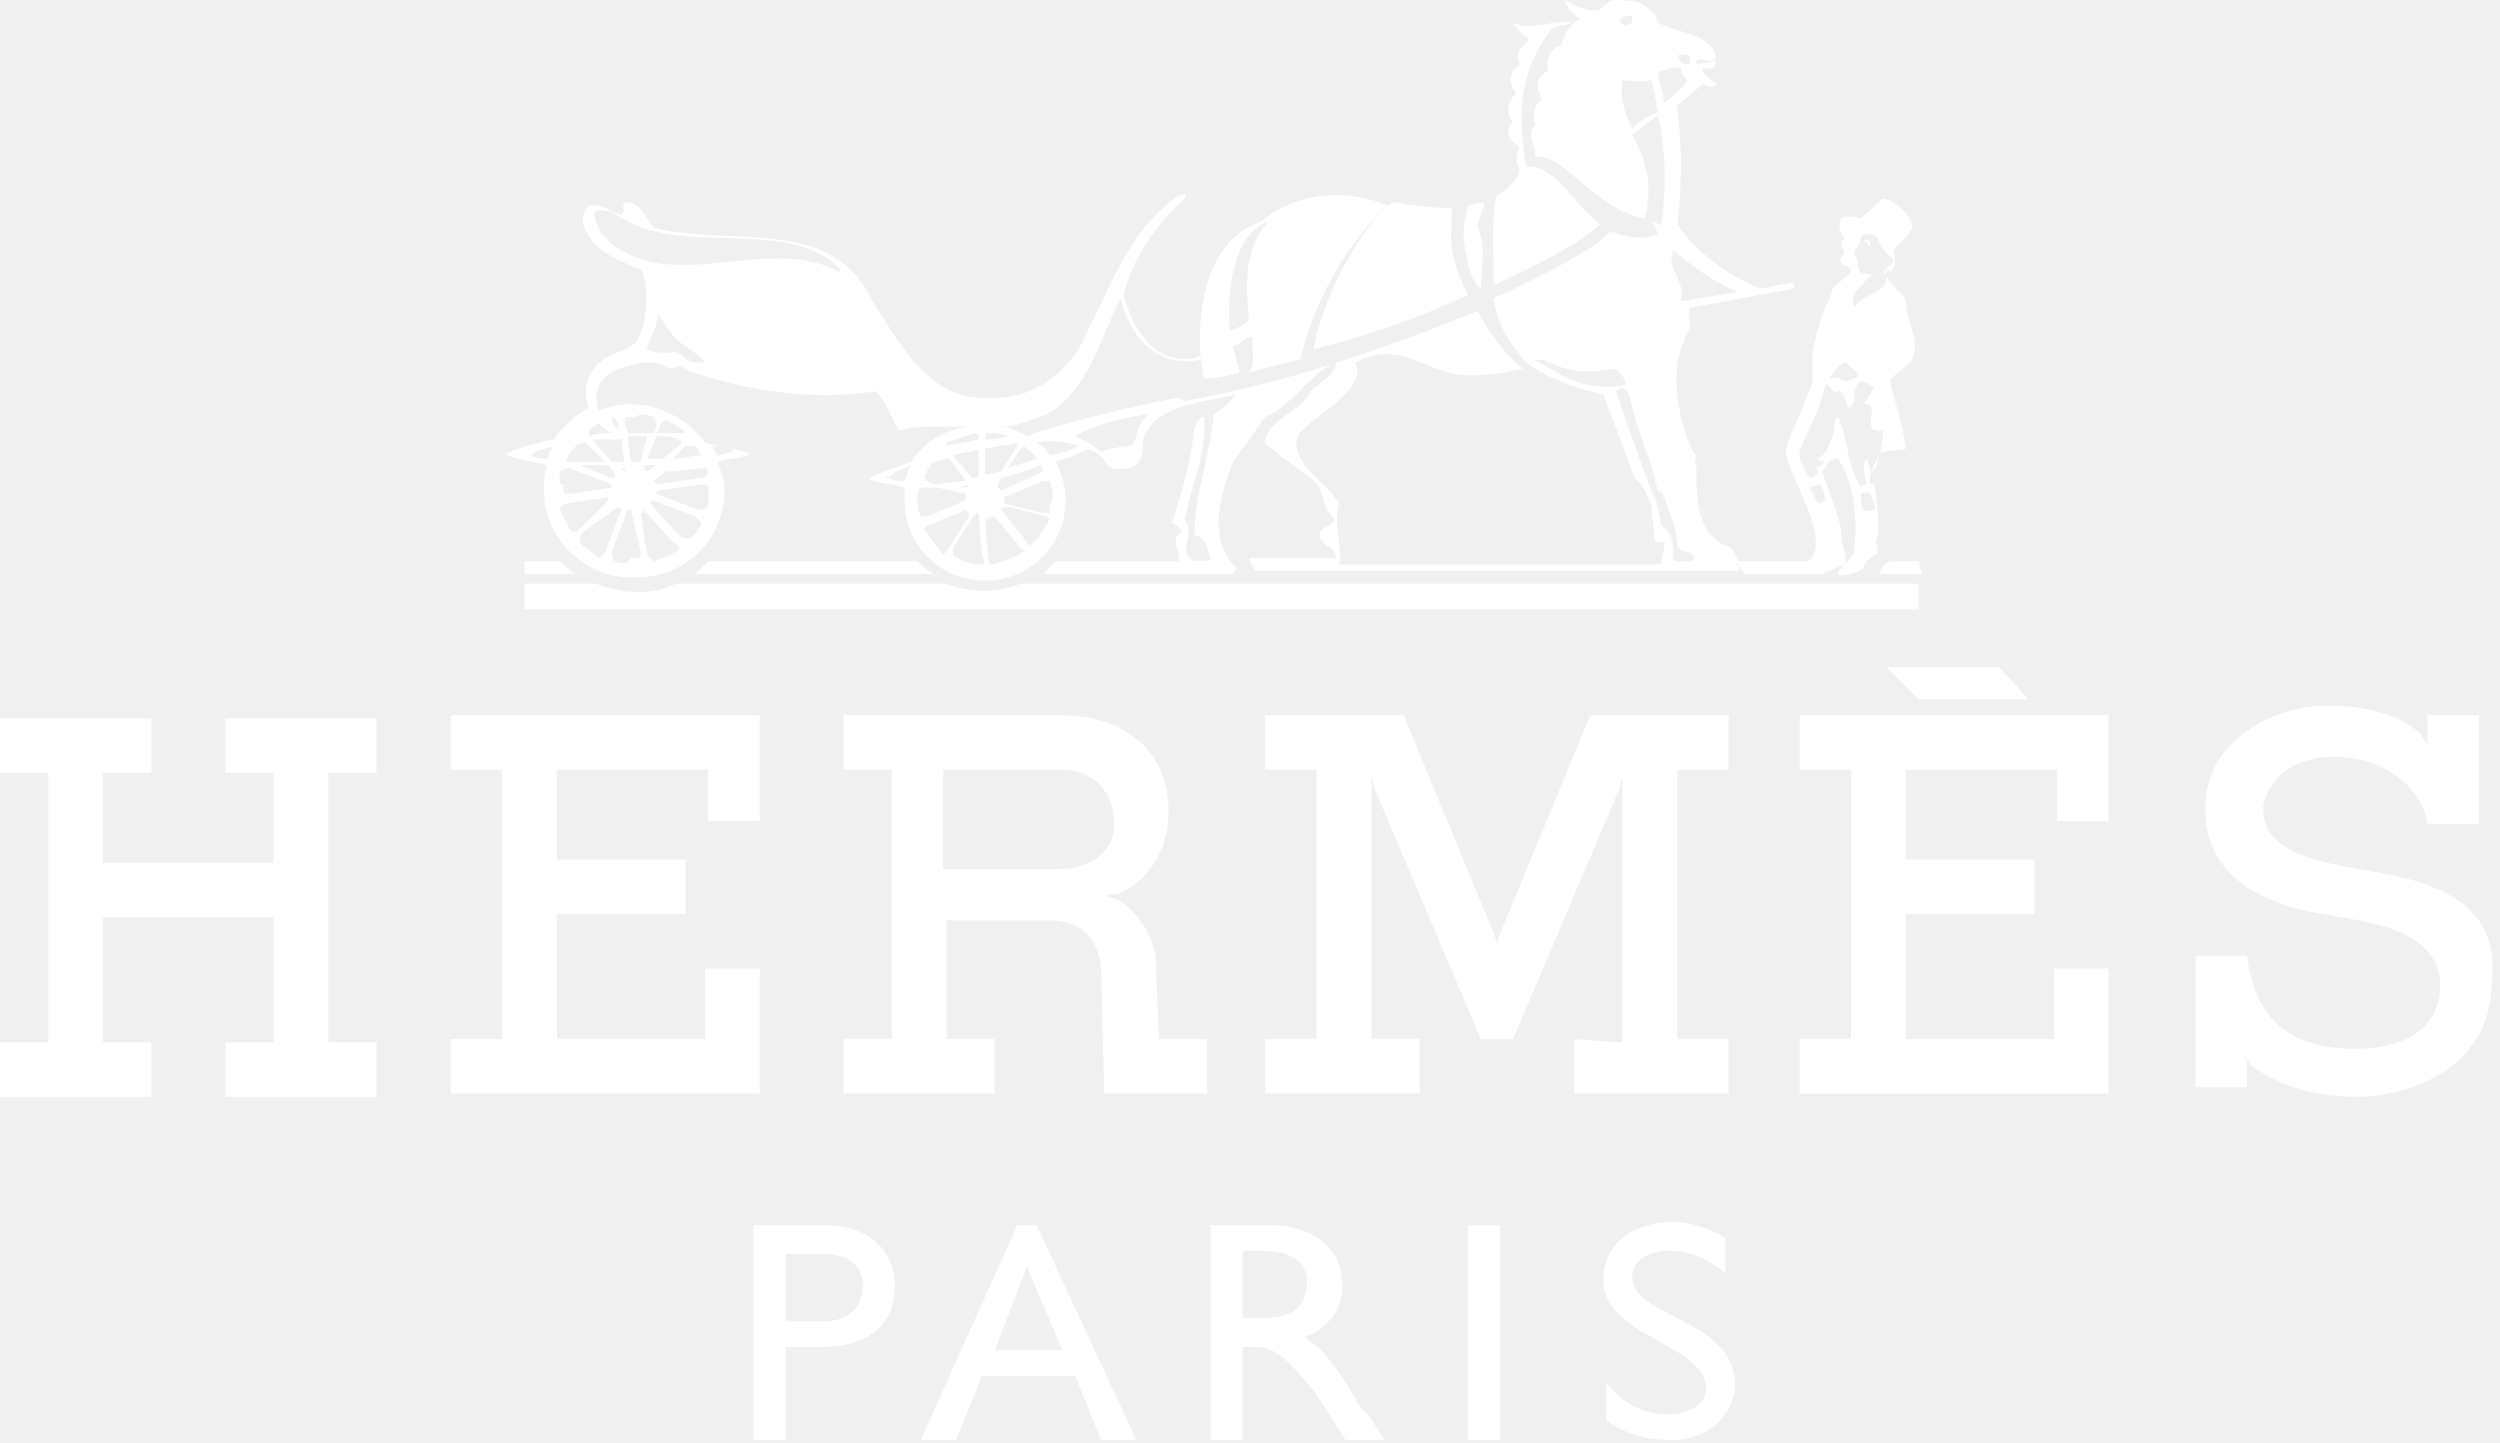
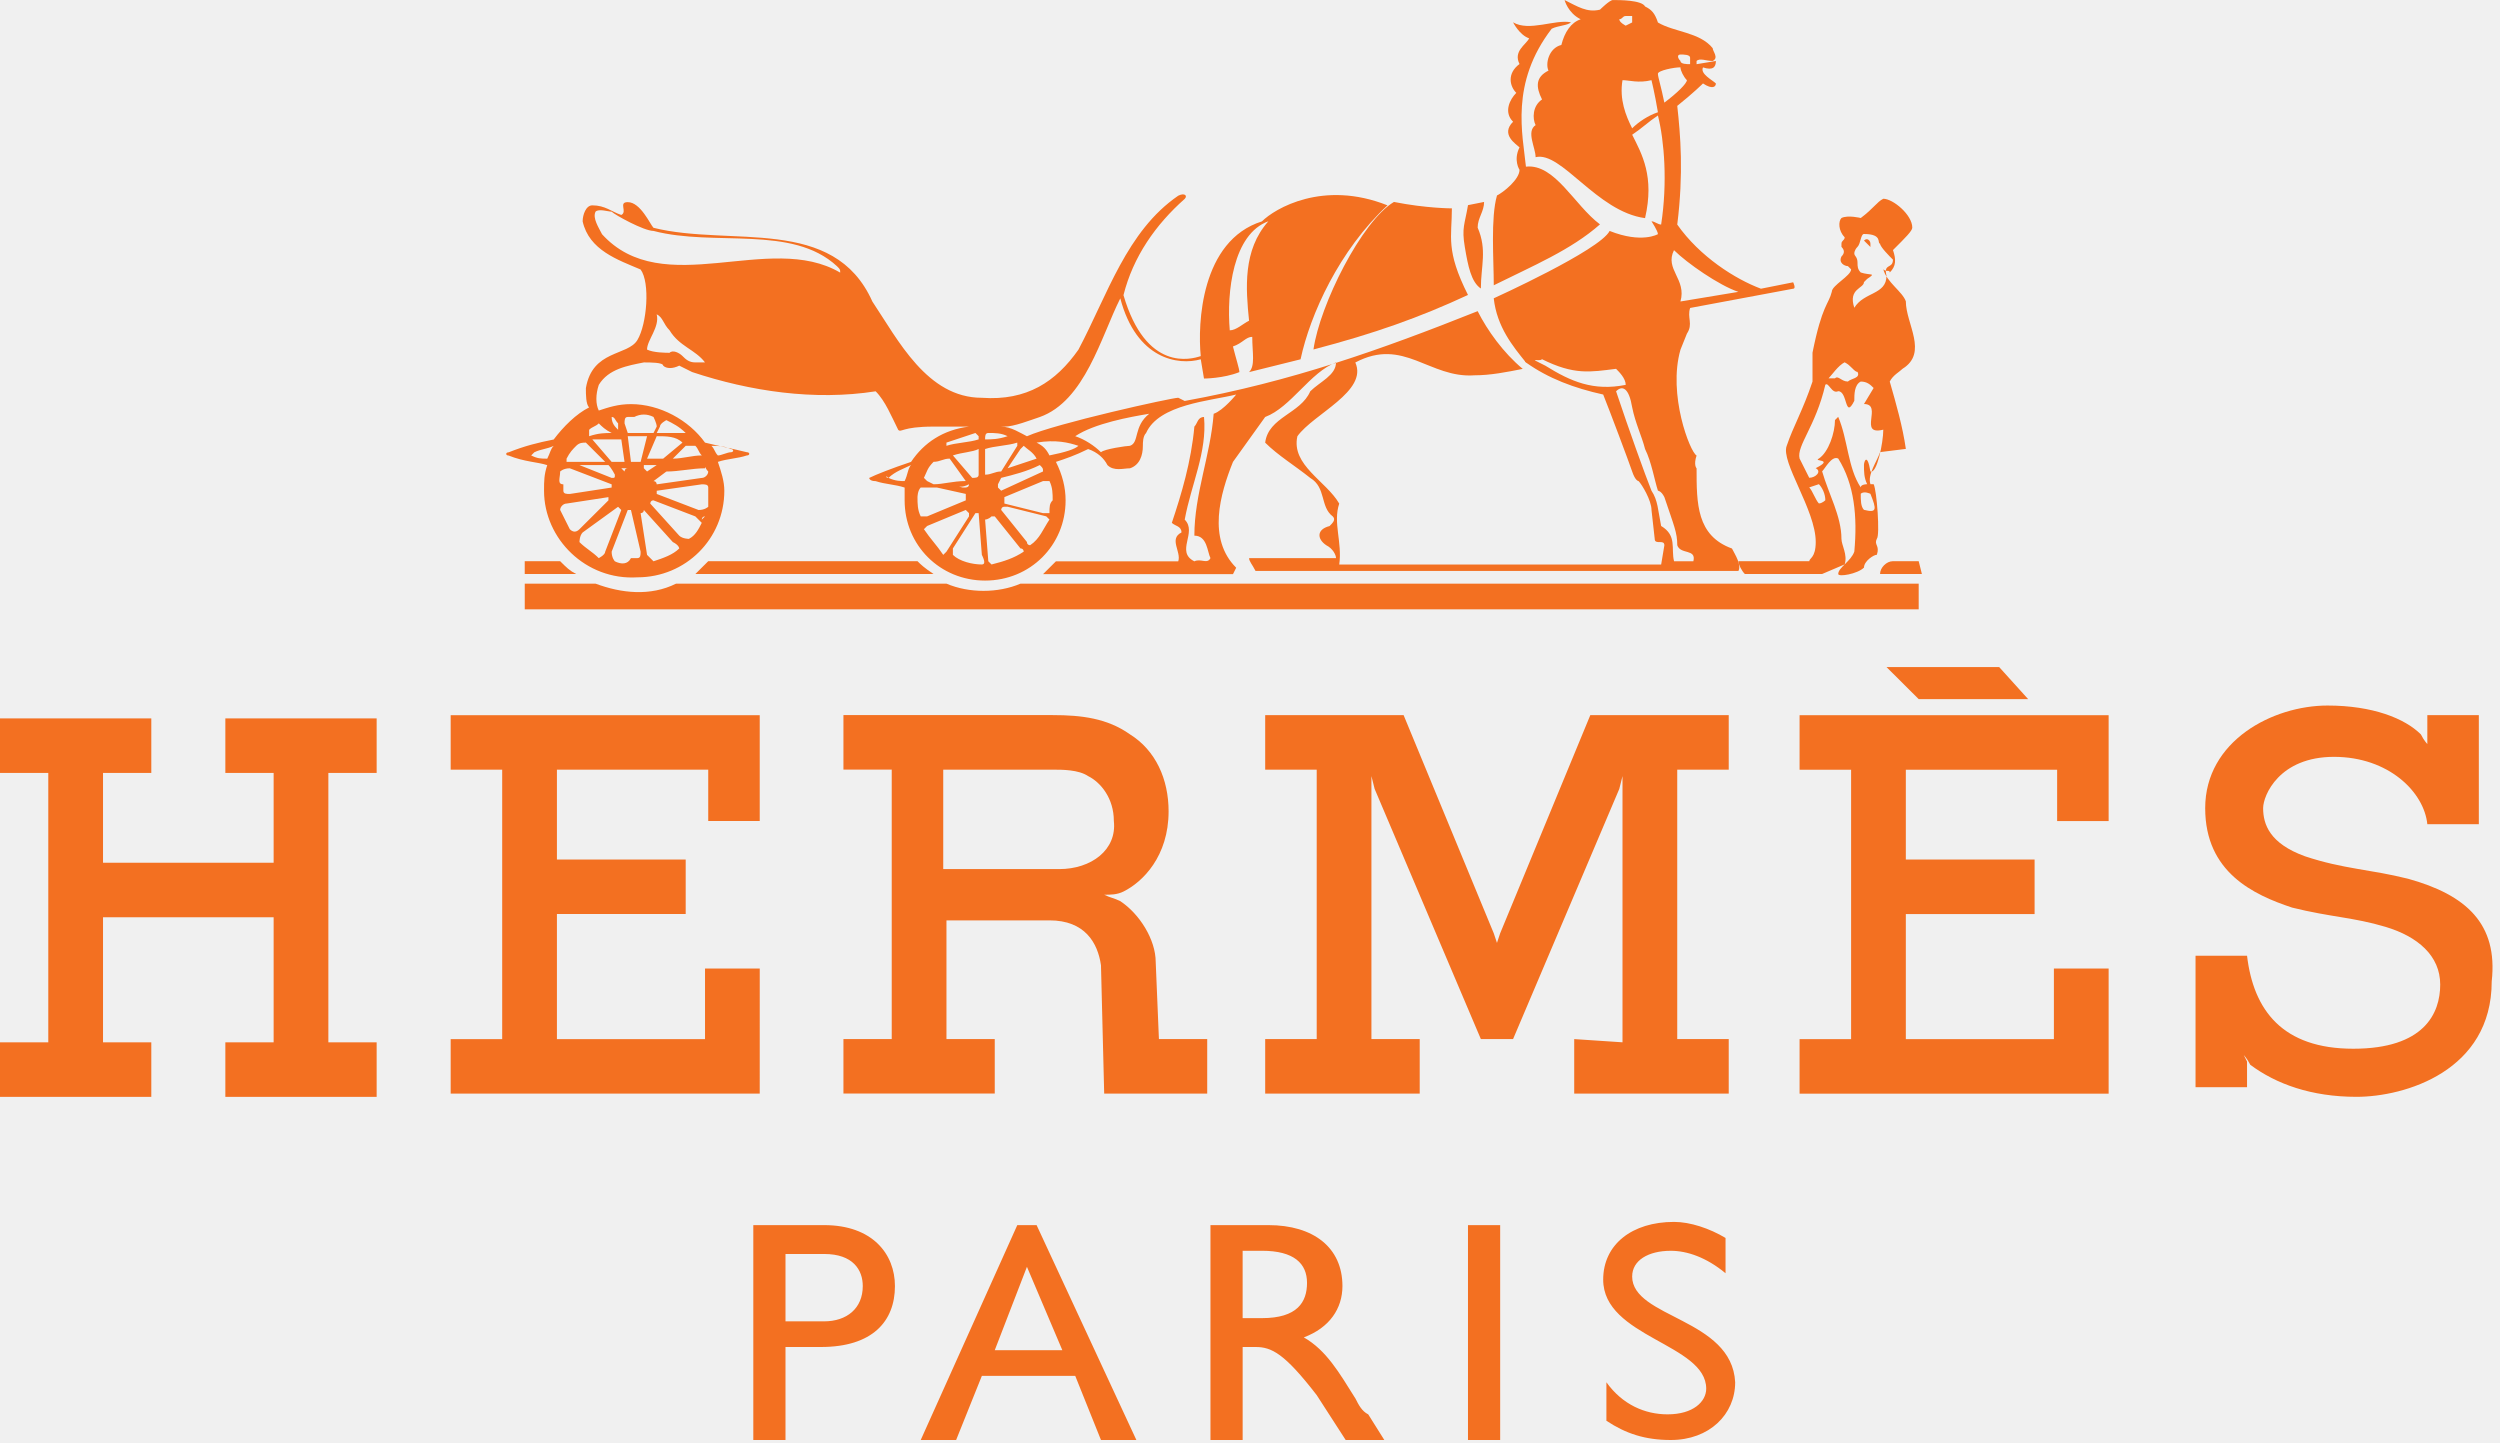
<svg xmlns="http://www.w3.org/2000/svg" fill="none" viewBox="0 0 130 75">
-   <g clip-path="url(#a)" fill="#fff">
+   <g clip-path="url(#a)" fill="#F37021">
    <path d="m11.718 40.192h2.511v4.67h-8.872v-4.67h2.511v-2.836h-7.868v2.836h2.511v14.01h-2.511v2.835h7.868v-2.835h-2.511v-6.505h8.872v6.505h-2.511v2.835h7.868v-2.835h-2.511v-14.01h2.511v-2.836h-7.868m95.085 16.679h-7.7v-6.505h6.696v-2.835h-6.696v-4.67h7.868v2.669h2.678v-5.504h-16.071v2.835h2.679v14.01h-2.679v2.835h16.071v-6.505h-2.846m-67.296 0h-2.846v3.669h-7.701v-6.505h6.696v-2.835h-6.696v-4.67h7.868v2.669h2.678v-5.504h-16.071v2.835h2.679v14.01h-2.679v2.835h16.071m60.265-20.515h5.692l-1.507-1.668h-5.859m27.119 11.008c-2.008-0.5-3.348-0.5-5.356-1.167-1.842-0.667-2.177-1.668-2.177-2.502 0-0.667 0.837-2.669 3.683-2.669s4.688 1.835 4.855 3.503h2.678v-5.671h-2.678v1.501s-0.168-0.167-0.335-0.5c-0.837-0.834-2.511-1.501-4.855-1.501-2.845 0-6.361 1.835-6.361 5.337 0 3.336 2.511 4.503 4.52 5.17 2.009 0.5 3.181 0.5 4.855 1.001s2.846 1.501 2.846 3.002-0.838 3.336-4.52 3.336c-3.683 0-5.19-2.002-5.525-4.837h-2.678v6.838h2.678v-1.334l-0.167-0.334s0.167 0.167 0.335 0.5c1.339 1.001 3.18 1.668 5.524 1.668 2.511 0 7.031-1.334 7.031-6.004 0.335-3.002-1.339-4.503-4.353-5.337zm-43.357 8.339v2.835h8.035v-2.835h-2.678v-14.01h2.678v-2.835h-7.198l-4.687 11.342-0.167 0.5-0.167-0.5-4.687-11.342h-7.198v2.835h2.679v14.01h-2.679v2.835h8.035v-2.835h-2.511v-13.677l0.167 0.667 5.524 13.01h1.674l5.524-13.01 0.167-0.667v13.844m-57.084-25.018v0.667h2.678c-0.335-0.167-0.502-0.334-0.837-0.667h-1.841zm72.486 0h-1.339c-0.335 0-0.67 0.334-0.67 0.667h2.176l-0.167-0.667zm-72.486 2.502h72.486v-1.334h-46.705c-1.172 0.5-2.679 0.5-3.85 0h-14.062c-1.339 0.667-2.846 0.5-4.185 0h-3.683v1.334zm20.423-2.502h-10.881s-0.502 0.5-0.67 0.667h12.388c-0.502-0.334-0.67-0.5-0.837-0.667z" />
    <path d="m28.457 24.184c-0.167 0.5-0.167 0.834-0.167 1.334 0 2.502 2.176 4.67 4.855 4.503 2.511 0 4.52-2.002 4.52-4.503 0-0.5-0.167-1.001-0.335-1.501 0.502-0.167 1.004-0.167 1.507-0.334 0.167 0 0.167-0.167 0-0.167-0.67-0.167-1.507-0.334-2.176-0.5-0.837-1.168-2.344-2.002-3.85-2.002-0.67 0-1.172 0.167-1.674 0.334-0.167-0.334-0.167-0.834 0-1.334 0.502-0.834 1.507-1.001 2.344-1.168 0.335 0 1.004 0 1.004 0.167 0.167 0.167 0.502 0.167 0.837 0l0.67 0.334c3.013 1.001 6.361 1.501 9.542 1.001 0.502 0.5 0.837 1.334 1.172 2.002 0.167 0.167 0.167-0.167 1.841-0.167h1.841c-1.339 0.167-2.344 0.834-3.013 1.835-1.004 0.334-1.841 0.667-2.176 0.834 0 0 0 0.167 0.335 0.167 0.502 0.167 1.004 0.167 1.507 0.334v0.667c0 2.335 1.841 4.17 4.185 4.17 2.344 0 4.185-1.835 4.185-4.17 0-0.667-0.167-1.334-0.502-2.002 0.502-0.167 1.004-0.334 1.674-0.667 0.502 0.167 0.837 0.5 1.004 0.834 0.335 0.334 0.837 0.167 1.172 0.167 0.502-0.167 0.67-0.667 0.67-1.168 0-0.167 0-0.5 0.167-0.667 0.67-1.501 3.348-1.668 4.687-2.002 0 0-0.67 0.834-1.172 1.001-0.167 2.168-1.004 4.17-1.004 6.338 0.67 0 0.67 0.834 0.837 1.168-0.167 0.334-0.502 0-0.837 0.167-1.004-0.5 0.167-1.501-0.502-2.168 0.335-1.835 1.172-3.503 1.004-5.337-0.335 0-0.335 0.334-0.502 0.5-0.167 1.835-0.67 3.503-1.172 5.004 0.167 0.167 0.502 0.167 0.502 0.5-0.67 0.334-1e-4 1.001-0.168 1.501h-6.361l-0.67 0.667h9.877l0.167-0.334c-1.507-1.501-0.837-3.836-0.167-5.504l1.674-2.335c1.339-0.5 2.344-2.335 3.683-2.835 0 0.667-0.837 1.001-1.339 1.501-0.502 1.168-2.176 1.334-2.344 2.669 0.67 0.667 1.507 1.167 2.344 1.835 0.837 0.5 0.502 1.501 1.172 2.002 0.167 0.167 0 0.334-0.167 0.5-0.67 0.167-0.67 0.667-0.167 1.001 0.335 0.167 0.502 0.5 0.502 0.667h-4.52c0 0.167 0.167 0.334 0.335 0.667h25.11c0.167-0.334-0.167-0.834-0.335-1.167-1.841-0.667-1.841-2.335-1.841-4.17 0 0-0.167-0.167 0-0.667-0.335-0.167-1.507-3.169-0.837-5.504l0.335-0.834c0.335-0.5 0-0.834 0.167-1.334l5.357-1.001c0.167 0 0-0.334 0-0.334l-1.674 0.334c-1.339-0.5-3.181-1.668-4.353-3.336 0.335-2.669 0.167-4.67 0-6.171 0.837-0.667 1.339-1.167 1.339-1.167 0.502 0.334 0.67 0.167 0.67 0-0.167-0.167-0.837-0.5-0.67-0.834 0.502 0.167 0.67 0 0.67-0.334l-1.004 0.167v-0.167c0.167-0.167 0.502 0 0.837 0 0.335-0.167 0-0.5 0-0.667-0.67-0.834-2.009-0.834-2.846-1.334-0.167-0.5-0.335-0.667-0.67-0.834-0.167-0.334-1.339-0.334-1.674-0.334-0.167 0-0.67 0.5-0.67 0.5-0.67 0.167-1.172-0.167-1.841-0.5 0 0 0.167 0.667 0.837 1.001-0.502 0.167-0.837 0.667-1.004 1.334-0.67 0.167-0.837 1.001-0.67 1.334-0.67 0.334-0.67 0.834-0.335 1.501-0.502 0.334-0.502 1.001-0.335 1.334-0.502 0.334 0 1.167 0 1.668 1.339-0.334 3.181 2.835 5.692 3.169 0.502-2.168-0.167-3.336-0.67-4.337 0.502-0.334 0.837-0.667 1.339-1.001 0.335 1.334 0.502 3.503 0.167 5.671-0.167 0-0.335-0.167-0.502-0.167 0 0 0.335 0.5 0.335 0.667 0 0-0.837 0.5-2.511-0.167-0.502 1.001-6.027 3.503-6.027 3.503 0.168 1.501 1.004 2.502 1.674 3.336 1.172 0.834 2.511 1.334 4.018 1.668 0.335 0.834 1.339 3.503 1.507 4.003 0.167 0.5 0.335 0.5 0.335 0.5 0.167 0.167 0.67 1.001 0.67 1.501l0.167 1.501c0 0.334 0.502 0 0.502 0.334l-0.167 1.001h-16.74c0.167-1.167-0.335-2.168 0-3.169-0.67-1.167-2.511-2.001-2.176-3.502 0.837-1.167 3.683-2.335 3.013-3.836 2.511-1.334 3.85 0.834 6.194 0.667 0.837 0 1.674-0.167 2.511-0.334-1.004-0.834-1.841-2.002-2.344-3.002-5.022 2.002-9.709 3.669-15.234 4.67l-0.335-0.167c-0.335 0-6.361 1.334-7.868 2.002-0.335-0.167-0.837-0.5-1.339-0.5h0.167c0.502 0 1.339-0.334 1.841-0.5 2.344-0.834 3.181-4.17 4.185-6.171 0.837 3.169 3.013 3.502 4.185 3.169l0.167 1.001s1.004 0 1.841-0.334c0-0.167-0.167-0.667-0.335-1.334 0.502-0.167 0.67-0.5 1.004-0.5 0 0.834 0.167 1.501-0.167 1.835l2.679-0.667c0.502-2.335 2.009-5.671 4.52-8.006-3.348-1.334-5.859 0.167-6.529 0.834-3.181 1.001-3.348 5.337-3.181 7.005-0.502 0.167-2.846 0.834-4.018-3.169 0.502-2.002 1.674-3.669 3.181-5.004 0.167-0.167 0-0.334-0.335-0.167-2.678 1.835-3.683 5.17-5.189 8.006-1.172 1.668-2.679 2.669-5.022 2.502-2.846 0-4.353-3.002-5.692-5.004-2.009-4.503-7.366-2.835-11.383-3.836-0.168-0.167-0.67-1.334-1.339-1.334-0.502 0 0 0.5-0.335 0.667-0.502-0.167-0.837-0.5-1.507-0.5-0.335 0-0.502 0.5-0.502 0.834 0.335 1.501 1.841 2.002 3.013 2.502 0.502 0.667 0.335 2.835-0.167 3.669-0.502 0.834-2.344 0.5-2.678 2.502 0 0.334 0 0.834 0.167 1.001-0.67 0.334-1.339 1.001-1.841 1.668-0.837 0.167-1.507 0.334-2.344 0.667-0.167 0-0.167 0.167 0 0.167 0.837 0.334 1.507 0.334 2.009 0.5zm58.591-11.175c0.67 0.667 2.344 1.835 3.348 2.168l-3.013 0.5c0.335-1.167-0.837-1.668-0.335-2.669zm0.335-10.174c0.167 0 0.502 0 0.502 0.167v0.334c-0.167 0-0.502 0-0.502-0.167-0.167-0.167-0.167-0.334 0-0.334zm0 0.667c0 0.167 0.167 0.5 0.335 0.667 0 0.167-0.502 0.667-1.172 1.167-0.167-0.834-0.335-1.334-0.335-1.501s0.837-0.334 1.172-0.334zm-2.846-2.669h0.335v0.334l-0.335 0.167s-0.335-0.167-0.335-0.334c0.167 0 0.167-0.167 0.335-0.167zm0.335 5.838c-0.335-0.667-0.67-1.501-0.502-2.502 0.335 0 0.837 0.167 1.507 0 0 0 0.167 0.667 0.335 1.668-0.502 0.167-1.004 0.5-1.339 0.834zm-4.52 12.342c-1.004-0.5-0.335-0.167-0.167-0.334 1.674 0.834 2.511 0.667 3.85 0.5 0.167 0.167 0.502 0.5 0.502 0.834-1.674 0.334-2.846-0.167-4.185-1.001zm6.027 8.339c-0.167-0.834-0.167-1.334-0.502-1.835-0.335-0.834-1.172-3.169-1.841-5.17 0.335-0.334 0.67-0.167 0.837 0.834 0.167 0.834 0.502 1.501 0.67 2.168 0.335 0.667 0.502 1.668 0.67 2.168 0 0 0.167 0 0.335 0.334 0.502 1.501 0.67 1.835 0.67 2.502 0.167 0.5 1.004 0.167 0.837 0.834h-1.674 0.67c-0.167-0.667 0.167-1.334-0.67-1.835zm-33.146 1.334c-0.502 0.334-1.004 0.5-1.674 0.667l-0.167-0.167-0.167-2.168s0.167 0 0.335-0.167h0.167l1.339 1.668c0.167 0 0.167 0.167 0.167 0.167zm-2.176 0.667c-0.502 0-1.172-0.167-1.507-0.5v-0.334l1.172-1.835h0.167l0.167 2.168c0.167 0.334 0.167 0.5 0 0.5zm-2.846-4.337-0.167-0.167c0.167-0.334 0.167-0.5 0.502-0.834 0.335 0 0.502-0.167 0.837-0.167l0.837 1.167c-0.67 0-1.172 0.167-1.674 0.167l-0.335-0.167zm2.511-2.502 0.167 0.167v0.167c-0.502 0.167-1.172 0.167-1.674 0.334v-0.167c0.502-0.167 1.004-0.334 1.507-0.5zm-0.167 2.335-1.004-1.167c0.502-0.167 1.004-0.167 1.339-0.334v1.334c0 0.167-0.167 0.167-0.335 0.167zm-0.167 0.334c0 0.167-0.168 0.167-0.168 0.167h-0.167l-0.67-0.167c0.502 0.167 0.67 0.167 1.004 0zm0.837-0.5v-1.334c0.502-0.167 1.172-0.167 1.674-0.334v0.167l-0.837 1.334c-0.335 0-0.502 0.167-0.837 0.167zm1.841-1.334 0.167-0.167c0.167 0.167 0.502 0.334 0.67 0.667l-1.507 0.5 0.67-1.001zm-1.841-0.5c0-0.167 0-0.334 0.167-0.334 0.335 0 0.67 0 1.004 0.167-0.502 0.167-0.837 0.167-1.172 0.167zm-5.022 2.001c-0.167 0-0.167-0.167 0 0 0.335-0.334 0.837-0.5 1.172-0.667-0.167 0.167-0.167 0.5-0.335 0.834-0.167 0-0.502 0-0.837-0.167zm1.674 0.5h0.837l1.507 0.334v0.334l-2.009 0.834h-0.335c-0.167-0.334-0.167-0.667-0.167-1.001 0 0 0-0.334 0.167-0.5zm0.167 2.168 0.167-0.167 2.009-0.834 0.168 0.167v0.167l-1.172 1.835-0.167 0.167c-0.335-0.5-0.67-0.834-1.004-1.334zm5.524 0.834s-0.167 0-0.167-0.167l-1.339-1.668s0-0.167 0.167-0.167h0.167l2.009 0.5 0.167 0.167c-0.335 0.5-0.502 1.001-1.004 1.334zm1.004-1.668h-0.335l-2.009-0.5v-0.167-0.167l2.009-0.834h0.335c0.167 0.334 0.167 0.667 0.167 1.001-0.167 0.167-0.167 0.334-0.167 0.667zm-0.335-2.168-2.176 1.001-0.167-0.167v-0.167l0.167-0.334c0.67-0.167 1.339-0.334 2.009-0.667 0.167 0.167 0.167 0.167 0.167 0.334zm5.524-3.002c-0.837 0.667-0.502 1.501-1.004 1.668-0.167 0-1.339 0.167-1.507 0.334-0.335-0.334-0.837-0.667-1.339-0.834 1.004-0.667 2.846-1.001 3.85-1.167zm-3.683 1.668c-0.167 0.167-0.67 0.334-1.507 0.5-0.167-0.334-0.335-0.5-0.67-0.667 1.004-0.167 1.674 0 2.176 0.167zm9.877-11.675c-1.339 1.501-1.172 3.503-1.004 5.17-0.335 0.167-0.67 0.5-1.004 0.5-0.167-2.001 0.167-5.004 2.009-5.671zm-34.652 0.667c-0.167-0.334-0.502-0.834-0.335-1.167 0.167-0.167 0.67 0 0.837 0 0.167 0.167 1.674 1.001 2.176 1.001 3.181 0.834 7.198-0.334 9.542 1.835 0.167 0.167 0.167 0.167 0.167 0.334-3.683-2.168-9.207 1.501-12.388-2.001zm2.846 4.17c0.335 0.167 0.335 0.5 0.67 0.834 0.502 0.834 1.339 1.001 1.841 1.668h-0.502c-0.335 0-0.502-0.167-0.67-0.334-0.167-0.167-0.502-0.334-0.67-0.167-0.167 0-0.837 0-1.172-0.167 0-0.5 0.67-1.167 0.502-1.835zm-3.683 6.672 1.004 1.001h-2.009v-0.167c0.167-0.334 0.335-0.5 0.502-0.667 0.167-0.167 0.335-0.167 0.502-0.167zm5.692 0.167c0.167 0.167 0.167 0.334 0.335 0.5-0.502 0-1.004 0.167-1.507 0.167l0.67-0.667h0.502zm-0.67-0.167-1.004 0.834h-0.837l0.502-1.167c0.502 0 1.004 0 1.339 0.334 0.167 0 0.167 0 0 0zm-0.167 5.504c-0.335 0.334-0.837 0.5-1.339 0.667 0 0-0.167-0.167-0.335-0.334l-0.335-2.168s0.167 0 0.167-0.167l1.507 1.668c0.335 0.167 0.335 0.334 0.335 0.334zm-3.348-3.836c0 0.167 0 0.167-0.167 0.167l-1.674-0.667h1.507c0.167 0.167 0.335 0.5 0.335 0.5zm1.674-0.167-0.167-0.167v-0.167h0.67l-0.502 0.334c0.168 0 0.168 0 0 0zm-0.335-0.5h-0.502l-0.167-1.334h0.167 0.837l-0.335 1.334zm-1.004-1.167 0.167 1.167h-0.67l-1.004-1.167h1.507zm0.335 1.501c-0.167 0-0.167 0.167-0.167 0.167l-0.167-0.167h0.335zm-3.515 0.167s0.167-0.167 0.502-0.167l2.176 0.834v0.167l-2.176 0.334c-0.167 0-0.335 0-0.335-0.167v-0.334c-0.335 0-0.167-0.334-0.167-0.667zm0 2.001c0-0.167 0.167-0.334 0.335-0.334l2.176-0.334v0.167l-1.507 1.501c-0.167 0.167-0.335 0.167-0.502 0-0.167-0.334-0.335-0.667-0.502-1.001zm1.004 1.668s0-0.334 0.167-0.5l1.841-1.334 0.167 0.167-0.837 2.168c0 0.167-0.335 0.334-0.335 0.334-0.335-0.334-0.67-0.5-1.004-0.834zm1.841 1.001s-0.167-0.167-0.167-0.5l0.837-2.168h0.167l0.502 2.168c0 0.167 0 0.334-0.167 0.334h-0.335c-0.167 0.334-0.502 0.334-0.837 0.167zm3.85-1.167s-0.335 0-0.502-0.167l-1.507-1.668s-1e-4 -0.167 0.167-0.167l2.176 0.834 0.335 0.334c-0.167 0.334-0.335 0.667-0.67 0.834zm0.67-1.001s0-0.167 0.167-0.167l-0.167 0.167zm0.335-0.667s-0.167 0.167-0.502 0.167l-2.176-0.834v-0.167l2.344-0.334c0.167 0 0.335 0 0.335 0.167v0.167 0.834zm0-1.835c0 0.167-0.167 0.334-0.335 0.334l-2.344 0.334s0-0.167-0.167-0.167l0.67-0.5c0.67 0 1.339-0.167 2.009-0.167 0-0.167 0 0 0.167 0.167zm1.172-1.168c0.167 0 0.167 0.167 0 0.167s-0.502 0.167-0.67 0.167c-0.167-0.167-0.167-0.334-0.335-0.5 0.335 0 0.67 0 1.004 0.167zm-3.85-0.834 0.167-0.334c0-0.167 0.335-0.334 0.335-0.334 0.335 0.167 0.67 0.334 1.004 0.667h-1.507zm-0.167-0.834s0.167 0.334 0.167 0.5l-0.167 0.334h-1.004-0.335l-0.167-0.5c0-0.167 0-0.334 0.167-0.334h0.335c0.335-0.167 0.67-0.167 1.004 0zm-2.176 0c0.167 0 0.167 0.167 0.335 0.334v0.334c-0.167-0.167-0.335-0.334-0.335-0.667zm0 0.834c-0.335 0-0.67 0-1.172 0.167v-0.334c0.167-0.167 0.335-0.167 0.502-0.334 0.167 0.167 0.335 0.334 0.67 0.5zm-4.018 1.001c0.335-0.167 0.67-0.167 1.004-0.334-0.167 0.167-0.167 0.334-0.335 0.667-0.335 0-0.502 0-0.837-0.167l0.167-0.167zm69.138-11.008c0.167 0.167 0.167 0.167 0.335 0.334v-0.167c0-0.167-0.167-0.334-0.335-0.167z" />
    <path d="m94.08 29.181h-3.683c0 0.167 0.167 0.5 0.335 0.667h4.018l1.172-0.5c0.167-0.5-0.167-1.001-0.167-1.334 0-1.167-0.67-2.335-1.004-3.503 0.167-0.167 0.502-0.834 0.837-0.667 0.837 1.334 1.004 3.002 0.837 4.837-0.167 0.5-0.837 0.834-0.837 1.167 0 0.167 1.004 0 1.339-0.334 0-0.334 0.502-0.667 0.67-0.667 0.167-0.5-0.167-0.5 0-0.834 0.167-0.167 0-2.502-0.167-2.835h-0.167c-0.167-0.5 0.335-1.167 0.502-1.668l1.339-0.167c-0.167-1.167-0.502-2.335-0.837-3.502 0.168-0.334 0.502-0.5 0.67-0.667 1.339-0.834 0.167-2.335 0.167-3.503-0.167-0.5-1.004-1.001-1.172-1.668 0.167 0.167 0.335 0 0.335 0.167 0.335-0.334 0.335-0.667 0.168-1.167 0.67-0.667 1.004-1.001 1.004-1.167 0-0.667-1.004-1.501-1.507-1.501-0.335 0.167-0.502 0.5-1.172 1.001 0 0-0.67-0.167-1.004 0-0.167 0.167-0.167 0.667 0.167 1.001 0 0.167-0.167 0.167-0.167 0.334v0.167c0.167 0.167 0.167 0.334 0 0.5-0.167 0.334 0.167 0.5 0.335 0.5l0.167 0.167c0 0.334-1.004 0.834-1.004 1.167-0.167 0.667-0.502 0.667-1.004 3.169v1.501c-0.502 1.501-1.004 2.335-1.339 3.336-0.335 0.834 1.507 3.336 1.507 5.004 0 0.834-0.335 0.834-0.335 1.001zm2.846-2.669c-0.167-0.167-0.167-0.5-0.167-0.834 0.167-0.167 0.502 0 0.502 0 0.335 0.834 0.335 1.001-0.335 0.834zm0-11.842 0.167-0.167c0.502-0.334 0.167-0.167-0.335-0.334-0.167-0.167-0.167-0.334-0.167-0.5 0-0.334-0.167-0.334-0.167-0.5 0 0 0-0.167 0.167-0.334s0.167-0.667 0.335-0.667c1.004 0 0.67 0.5 0.837 0.5 0 0.167 0.502 0.667 0.67 0.834 0 0.5-0.502 0.167-0.335 0.834 0 1.001-1.172 0.834-1.674 1.668-0.335-1.001 0.502-1.001 0.502-1.334zm-1.004 4.17c0.335 0.167 0.502 0.5 0.67 0.5 0.167 0.334-0.335 0.334-0.502 0.5-0.335 0-0.502-0.334-0.67-0.167h-0.335c0.167-0.167 0.502-0.667 0.837-0.834zm-2.344 5.004c-0.167-0.667 0.837-1.668 1.339-3.836 0.167-0.167 0.335 0.5 0.67 0.334 0.502 0 0.335 1.501 0.837 0.5 0-0.334 0-0.834 0.335-1.001 0.335 0 0.502 0.167 0.67 0.334l-0.502 0.834c1.004 0-0.335 1.668 1.004 1.334 0 0.667-0.335 2.335-0.67 2.168-0.167-1.001-0.335-0.5-0.335-0.334 0 0.334 0 0.667 0.167 1.001 0 0-0.335 0-0.335 0.167-0.67-1.001-0.67-2.502-1.172-3.669l-0.167 0.167c0 0.667-0.335 1.668-0.837 2.002-0.335 0.167 0.837 0-0.167 0.5 0.335 0.167 0 0.5-0.335 0.5-0.167-0.334-0.335-0.667-0.502-1.001zm1.004 2.335c-0.167-0.167-0.335-0.667-0.502-0.834l0.502-0.167c0.167 0.167 0.335 0.5 0.335 0.834 0 0-0.167 0.167-0.335 0.167zm-17.577-11.175c0-1.167 0.335-2.002-0.167-3.169 0-0.5 0.335-0.834 0.335-1.334l-0.837 0.167c-0.167 1.001-0.335 1.167-0.167 2.168 0.167 1.001 0.335 1.835 0.837 2.168zm-8.705 3.169c3.181-0.834 5.524-1.668 8.035-2.835-1.172-2.335-0.837-3.002-0.837-4.503 0 0-1.339 0-3.013-0.334-1.674 1.001-3.85 5.337-4.185 7.672zm11.049 0.667c0.167 0-0.167-0.167 0 0zm3.85-7.172c-1.339-1.001-2.344-3.169-3.85-3.002-0.167-1.668-0.837-4.337 1.339-7.172 0.335-0.167 0.837-0.167 1.004-0.334-0.837-0.167-2.176 0.5-3.013 0 0 0 0.335 0.667 0.837 0.834-0.167 0.334-0.837 0.667-0.502 1.334-0.67 0.5-0.502 1.167-0.167 1.501-0.335 0.334-0.67 1.001-0.167 1.501-0.67 0.667 0.167 1.167 0.335 1.334-0.335 0.667 0 1.167 0 1.167 0 0.5-0.837 1.167-1.172 1.334-0.335 1.167-0.167 3.336-0.167 4.67 2.009-1.001 4.018-1.835 5.524-3.169zm-23.102 38.361c0-1.167-0.837-2.502-1.841-3.169-0.335-0.167-0.502-0.167-0.837-0.334 0.335 0 0.67 0 1.004-0.167 1.004-0.5 2.344-1.835 2.344-4.17 0-1.668-0.67-3.169-2.009-4.003-1.172-0.834-2.511-1.001-4.018-1.001h-10.881v2.835h2.511v14.01h-2.511v2.835h7.868v-2.835h-2.511v-6.171h5.357c1.841 0 2.511 1.167 2.678 2.335l0.167 6.672h5.357v-2.835h-2.511l-0.167-4.003zm-5.022-4.837h-6.027v-5.17h5.692c0.502 0 1.339 0 1.841 0.334 0.67 0.334 1.339 1.167 1.339 2.335 0.167 1.501-1.172 2.502-2.846 2.502zm-12.22 18.514h-3.683v11.175h1.674v-4.837h1.841c2.679 0 3.85-1.334 3.85-3.169 0-1.668-1.172-3.169-3.683-3.169zm0 5.004h-2.009v-3.503h2.009c1.507 0 2.009 0.834 2.009 1.668 0 1.167-0.837 1.835-2.009 1.835zm10.044-5.004-5.022 11.175h1.841l1.339-3.336h4.855l1.339 3.336h1.841l-5.189-11.175h-1.004zm-1.172 6.505 1.674-4.337 1.841 4.337h-3.515zm24.608-6.505h1.674v11.175h-1.674v-11.175zm8.538 2.669c0-0.834 0.837-1.334 2.009-1.334 0.837 0 1.841 0.334 2.846 1.167v-1.835c-0.837-0.5-1.841-0.834-2.679-0.834-2.176 0-3.683 1.167-3.683 3.002 0 3.002 5.357 3.336 5.357 5.671 0 0.667-0.67 1.334-2.009 1.334-1.172 0-2.344-0.5-3.181-1.668v2.001c1.004 0.667 2.009 1.001 3.348 1.001 2.009 0 3.348-1.334 3.348-3.002-0.167-3.336-5.357-3.336-5.357-5.504zm-14.397 6.338c-0.837-1.334-1.507-2.502-2.678-3.169 1.339-0.5 2.009-1.501 2.009-2.669 0-2.002-1.507-3.169-3.85-3.169h-3.013v11.175h1.674v-4.837h0.67c0.837 0 1.507 0.334 3.181 2.502l1.507 2.335h2.009l-0.837-1.334c-0.335-0.167-0.502-0.5-0.67-0.834zm-4.855-4.17h-1.004v-3.503h1.004c1.674 0 2.344 0.667 2.344 1.668s-0.502 1.835-2.344 1.835z" />
  </g>
  <defs>
    <clipPath id="a">
      <rect width="130" height="75" fill="#fff" />
    </clipPath>
  </defs>
</svg>
